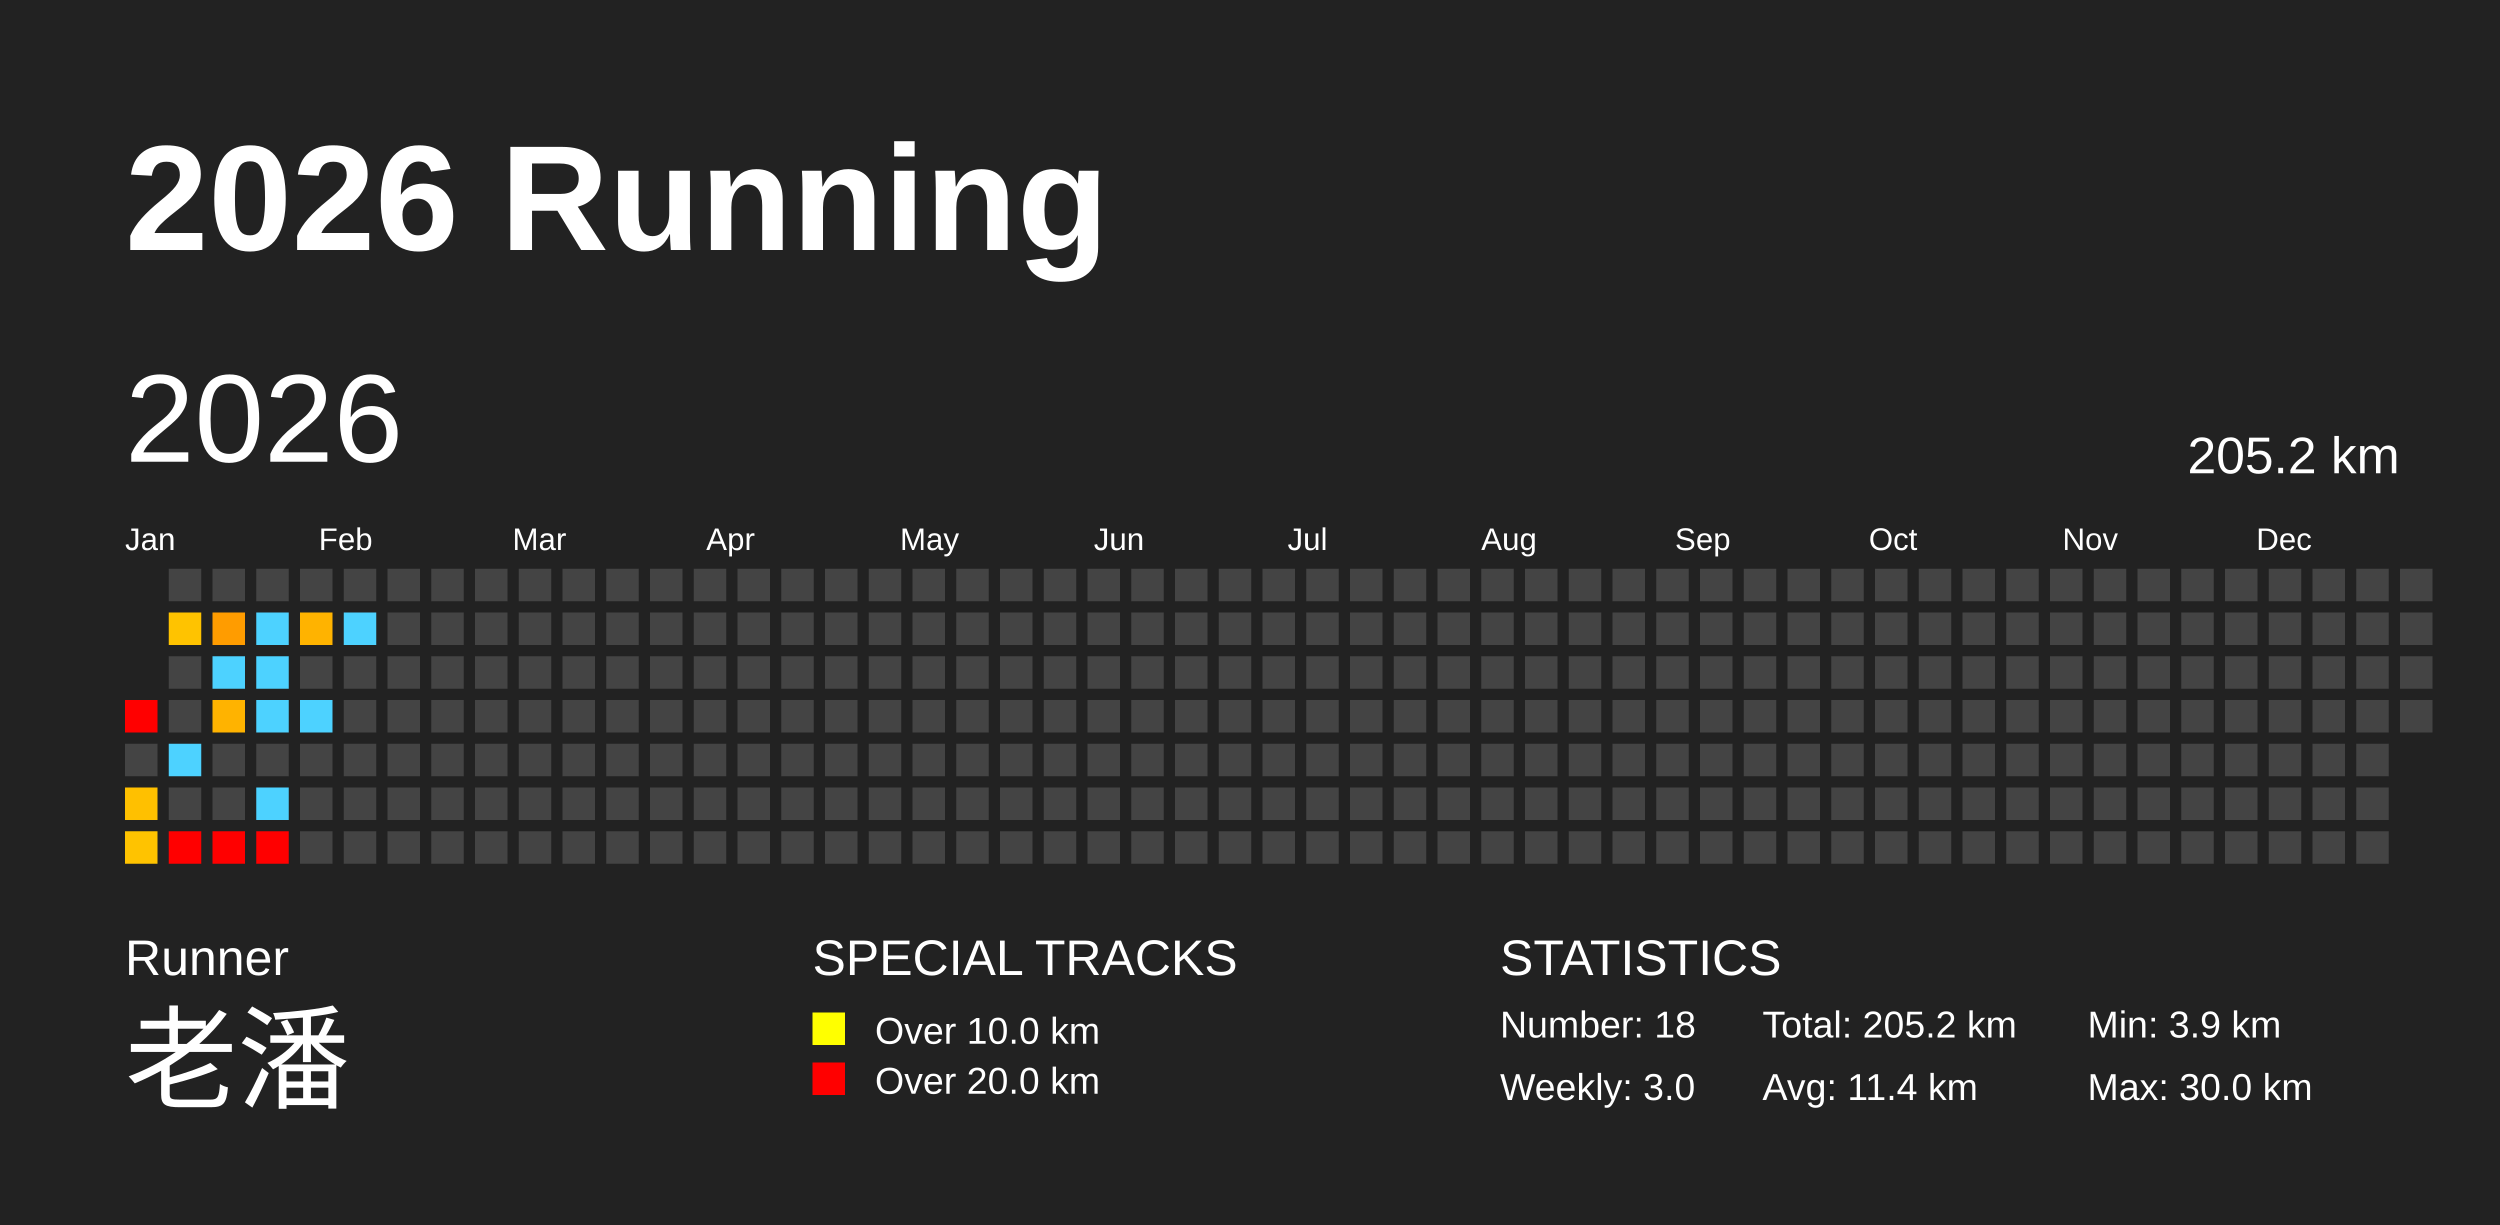
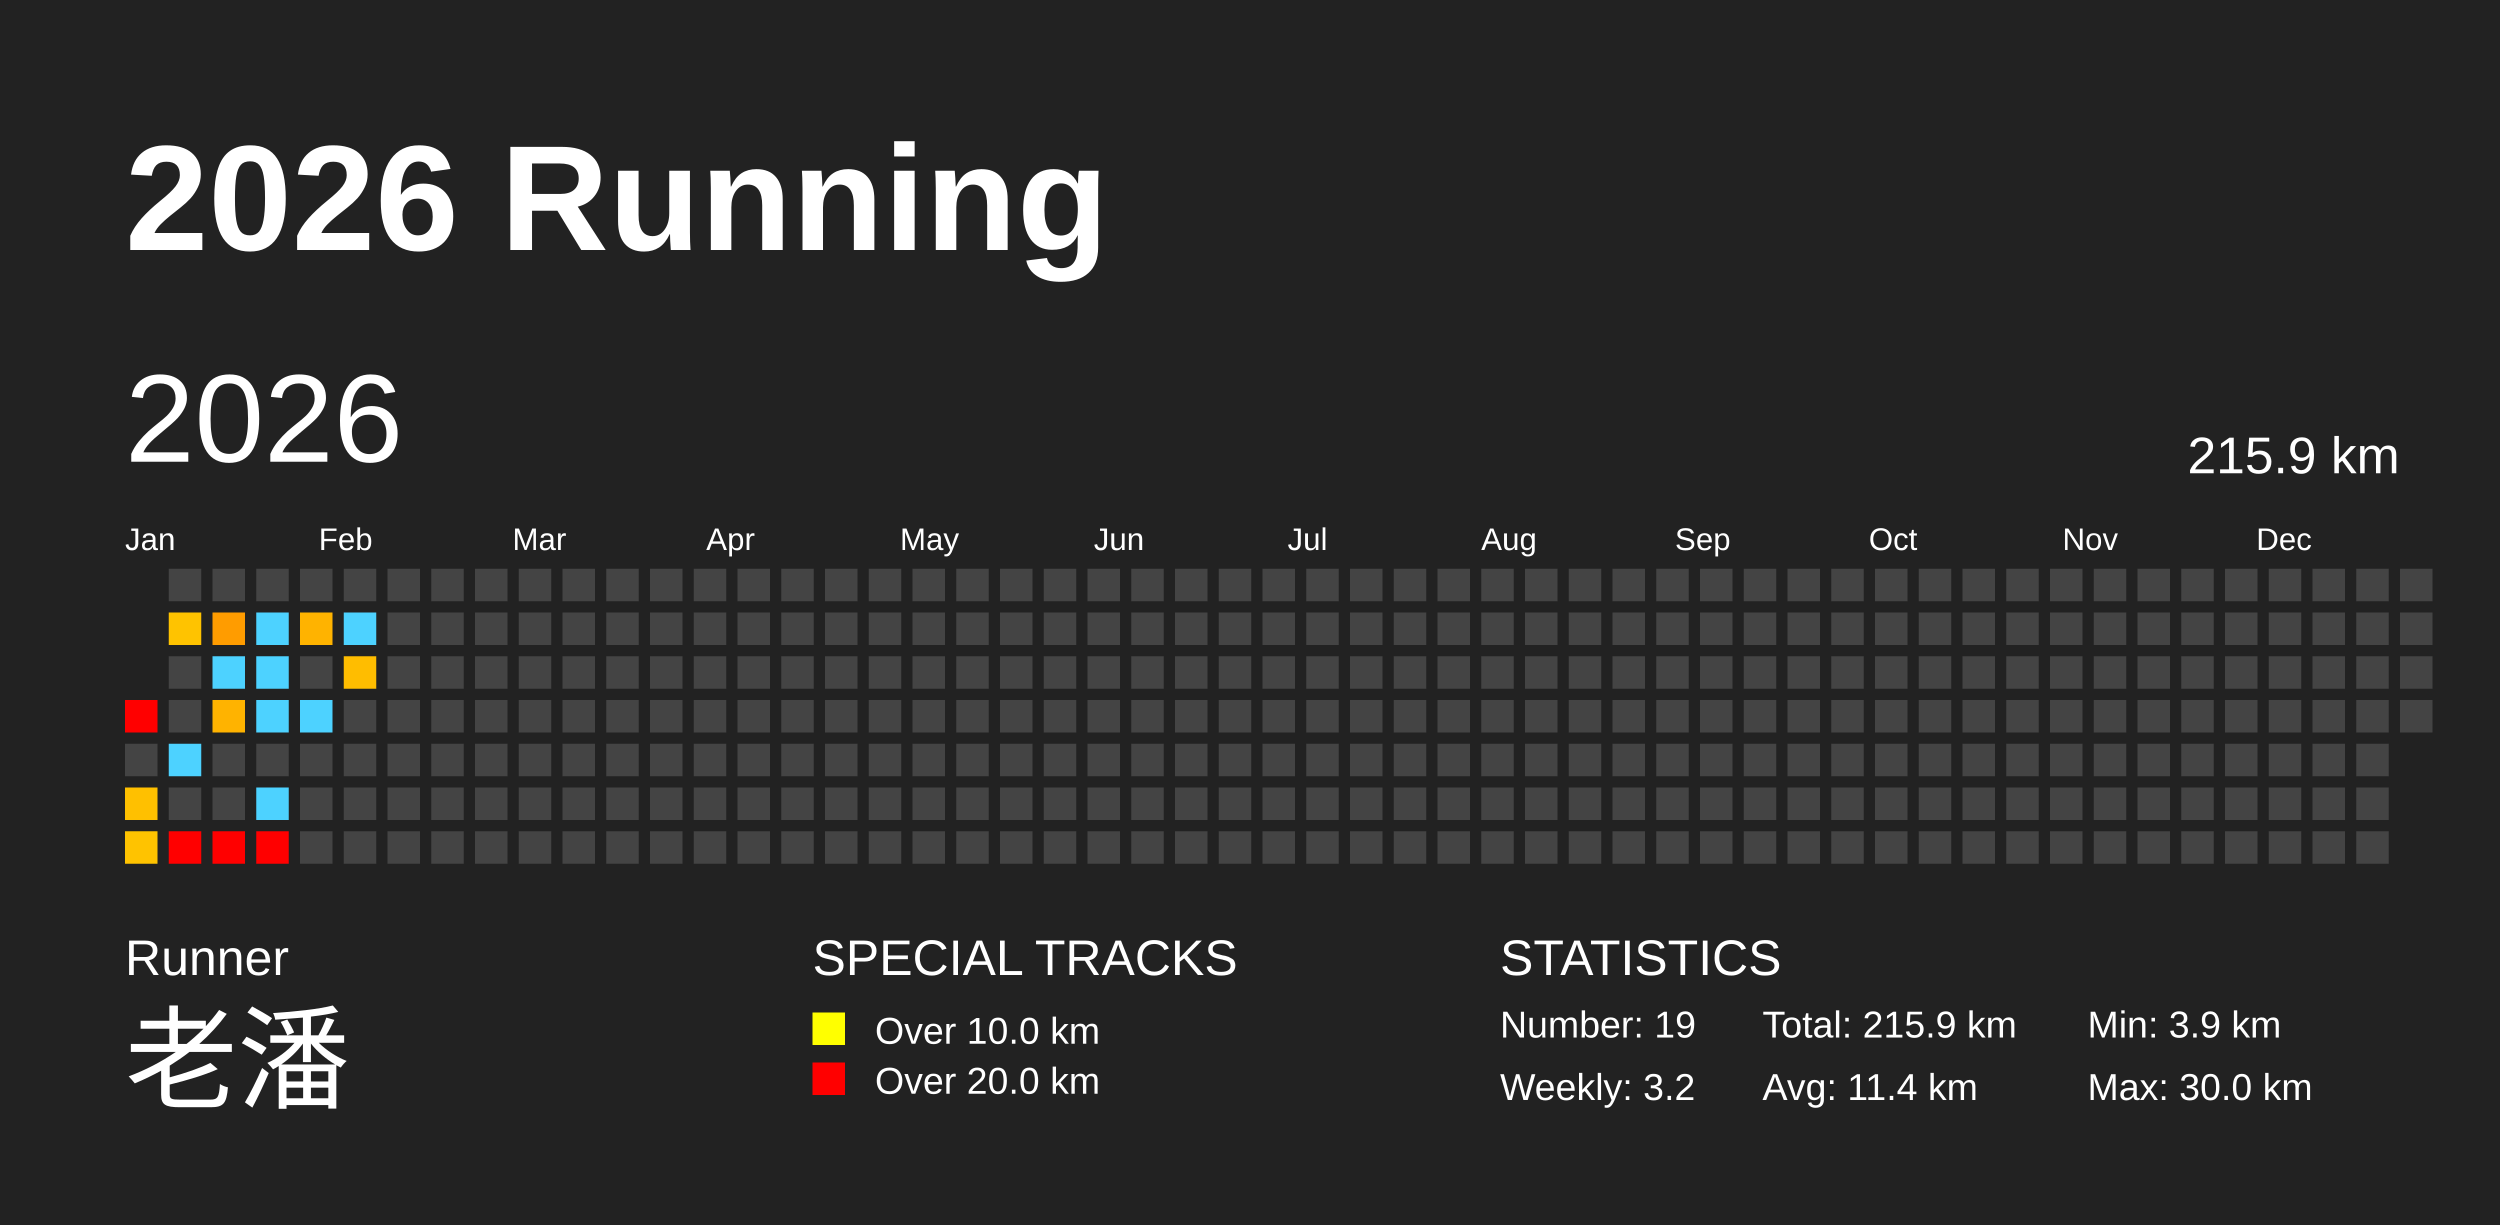
<svg xmlns="http://www.w3.org/2000/svg" baseProfile="full" height="98mm" version="1.1" viewBox="0,0,200,98" width="200mm">
  <defs />
  <rect fill="#222222" height="98" width="200" x="0" y="0" />
  <text fill="#FFFFFF" style="font-size:12px; font-family:Arial; font-weight:bold;" x="10" y="20">2026 Running</text>
  <text fill="#FFFFFF" style="font-size:4px; font-family:Arial" x="10" y="78">Runner</text>
  <text fill="#FFFFFF" style="font-size:9px; font-family:Arial" x="10" y="88">老潘</text>
  <text fill="#FFFFFF" style="font-size:4px; font-family:Arial" x="65" y="78">SPECIAL TRACKS</text>
  <rect fill="yellow" height="2.6" width="2.6" x="65" y="81" />
  <text fill="#FFFFFF" style="font-size:3px; font-family:Arial" x="70" y="83.5">Over 10.0 km</text>
  <rect fill="red" height="2.6" width="2.6" x="65" y="85" />
  <text fill="#FFFFFF" style="font-size:3px; font-family:Arial" x="70" y="87.5">Over 20.0 km</text>
  <text fill="#FFFFFF" style="font-size:4px; font-family:Arial" x="120" y="78">STATISTICS</text>
-   <text fill="#FFFFFF" style="font-size:3px; font-family:Arial" x="120" y="83">Number: 18</text>
-   <text fill="#FFFFFF" style="font-size:3px; font-family:Arial" x="120" y="88">Weekly: 3.0</text>
-   <text fill="#FFFFFF" style="font-size:3px; font-family:Arial" x="141" y="83">Total: 205.2 km</text>
+   <text fill="#FFFFFF" style="font-size:3px; font-family:Arial" x="120" y="83">Number: 19</text>
+   <text fill="#FFFFFF" style="font-size:3px; font-family:Arial" x="120" y="88">Weekly: 3.2</text>
+   <text fill="#FFFFFF" style="font-size:3px; font-family:Arial" x="141" y="83">Total: 215.9 km</text>
  <text fill="#FFFFFF" style="font-size:3px; font-family:Arial" x="141" y="88">Avg: 11.4 km</text>
  <text fill="#FFFFFF" style="font-size:3px; font-family:Arial" x="167" y="83">Min: 3.9 km</text>
  <text fill="#FFFFFF" style="font-size:3px; font-family:Arial" x="167" y="88">Max: 30.0 km</text>
  <text dominant-baseline="hanging" fill="#FFFFFF" style="font-size:10.0px; font-family:Arial;" x="10" y="30">2026</text>
-   <text dominant-baseline="hanging" fill="#FFFFFF" style="font-size:4.125px; font-family:Arial;" x="175" y="35">205.2 km</text>
+   <text dominant-baseline="hanging" fill="#FFFFFF" style="font-size:4.125px; font-family:Arial;" x="175" y="35">215.9 km</text>
  <text fill="#FFFFFF" style="font-size:2.5px; font-family:Arial" x="10.0" y="44">Jan</text>
  <text fill="#FFFFFF" style="font-size:2.5px; font-family:Arial" x="25.5" y="44">Feb</text>
  <text fill="#FFFFFF" style="font-size:2.5px; font-family:Arial" x="41.0" y="44">Mar</text>
  <text fill="#FFFFFF" style="font-size:2.5px; font-family:Arial" x="56.5" y="44">Apr</text>
  <text fill="#FFFFFF" style="font-size:2.5px; font-family:Arial" x="72.0" y="44">May</text>
  <text fill="#FFFFFF" style="font-size:2.5px; font-family:Arial" x="87.5" y="44">Jun</text>
  <text fill="#FFFFFF" style="font-size:2.5px; font-family:Arial" x="103.0" y="44">Jul</text>
  <text fill="#FFFFFF" style="font-size:2.5px; font-family:Arial" x="118.5" y="44">Aug</text>
  <text fill="#FFFFFF" style="font-size:2.5px; font-family:Arial" x="134.0" y="44">Sep</text>
  <text fill="#FFFFFF" style="font-size:2.5px; font-family:Arial" x="149.5" y="44">Oct</text>
  <text fill="#FFFFFF" style="font-size:2.5px; font-family:Arial" x="165.0" y="44">Nov</text>
  <text fill="#FFFFFF" style="font-size:2.5px; font-family:Arial" x="180.5" y="44">Dec</text>
  <rect fill="red" height="2.6" width="2.6" x="10.0" y="56.0" />
  <rect fill="#444444" height="2.6" width="2.6" x="10.0" y="59.5" />
  <rect fill="#ffc000" height="2.6" width="2.6" x="10.0" y="63.0" />
  <rect fill="#ffc300" height="2.6" width="2.6" x="10.0" y="66.5" />
  <rect fill="#444444" height="2.6" width="2.6" x="13.5" y="45.5" />
  <rect fill="#ffc300" height="2.6" width="2.6" x="13.5" y="49.0" />
  <rect fill="#444444" height="2.6" width="2.6" x="13.5" y="52.5" />
  <rect fill="#444444" height="2.6" width="2.6" x="13.5" y="56.0" />
  <rect fill="#4dd2ff" height="2.6" width="2.6" x="13.5" y="59.5" />
  <rect fill="#444444" height="2.6" width="2.6" x="13.5" y="63.0" />
  <rect fill="red" height="2.6" width="2.6" x="13.5" y="66.5" />
  <rect fill="#444444" height="2.6" width="2.6" x="17.0" y="45.5" />
  <rect fill="#ff9c00" height="2.6" width="2.6" x="17.0" y="49.0" />
  <rect fill="#4dd2ff" height="2.6" width="2.6" x="17.0" y="52.5" />
  <rect fill="#ffb300" height="2.6" width="2.6" x="17.0" y="56.0" />
  <rect fill="#444444" height="2.6" width="2.6" x="17.0" y="59.5" />
  <rect fill="#444444" height="2.6" width="2.6" x="17.0" y="63.0" />
  <rect fill="red" height="2.6" width="2.6" x="17.0" y="66.5" />
  <rect fill="#444444" height="2.6" width="2.6" x="20.5" y="45.5" />
  <rect fill="#4dd2ff" height="2.6" width="2.6" x="20.5" y="49.0" />
  <rect fill="#4dd2ff" height="2.6" width="2.6" x="20.5" y="52.5" />
  <rect fill="#4dd2ff" height="2.6" width="2.6" x="20.5" y="56.0" />
  <rect fill="#444444" height="2.6" width="2.6" x="20.5" y="59.5" />
  <rect fill="#4dd2ff" height="2.6" width="2.6" x="20.5" y="63.0" />
  <rect fill="red" height="2.6" width="2.6" x="20.5" y="66.5" />
  <rect fill="#444444" height="2.6" width="2.6" x="24.0" y="45.5" />
  <rect fill="#ffb300" height="2.6" width="2.6" x="24.0" y="49.0" />
  <rect fill="#444444" height="2.6" width="2.6" x="24.0" y="52.5" />
  <rect fill="#4dd2ff" height="2.6" width="2.6" x="24.0" y="56.0" />
  <rect fill="#444444" height="2.6" width="2.6" x="24.0" y="59.5" />
  <rect fill="#444444" height="2.6" width="2.6" x="24.0" y="63.0" />
  <rect fill="#444444" height="2.6" width="2.6" x="24.0" y="66.5" />
  <rect fill="#444444" height="2.6" width="2.6" x="27.5" y="45.5" />
  <rect fill="#4dd2ff" height="2.6" width="2.6" x="27.5" y="49.0" />
-   <rect fill="#444444" height="2.6" width="2.6" x="27.5" y="52.5" />
+   <rect fill="#ffbd00" height="2.6" width="2.6" x="27.5" y="52.5" />
  <rect fill="#444444" height="2.6" width="2.6" x="27.5" y="56.0" />
  <rect fill="#444444" height="2.6" width="2.6" x="27.5" y="59.5" />
  <rect fill="#444444" height="2.6" width="2.6" x="27.5" y="63.0" />
  <rect fill="#444444" height="2.6" width="2.6" x="27.5" y="66.5" />
  <rect fill="#444444" height="2.6" width="2.6" x="31.0" y="45.5" />
  <rect fill="#444444" height="2.6" width="2.6" x="31.0" y="49.0" />
  <rect fill="#444444" height="2.6" width="2.6" x="31.0" y="52.5" />
  <rect fill="#444444" height="2.6" width="2.6" x="31.0" y="56.0" />
  <rect fill="#444444" height="2.6" width="2.6" x="31.0" y="59.5" />
  <rect fill="#444444" height="2.6" width="2.6" x="31.0" y="63.0" />
  <rect fill="#444444" height="2.6" width="2.6" x="31.0" y="66.5" />
  <rect fill="#444444" height="2.6" width="2.6" x="34.5" y="45.5" />
  <rect fill="#444444" height="2.6" width="2.6" x="34.5" y="49.0" />
  <rect fill="#444444" height="2.6" width="2.6" x="34.5" y="52.5" />
  <rect fill="#444444" height="2.6" width="2.6" x="34.5" y="56.0" />
  <rect fill="#444444" height="2.6" width="2.6" x="34.5" y="59.5" />
  <rect fill="#444444" height="2.6" width="2.6" x="34.5" y="63.0" />
  <rect fill="#444444" height="2.6" width="2.6" x="34.5" y="66.5" />
  <rect fill="#444444" height="2.6" width="2.6" x="38.0" y="45.5" />
  <rect fill="#444444" height="2.6" width="2.6" x="38.0" y="49.0" />
  <rect fill="#444444" height="2.6" width="2.6" x="38.0" y="52.5" />
  <rect fill="#444444" height="2.6" width="2.6" x="38.0" y="56.0" />
  <rect fill="#444444" height="2.6" width="2.6" x="38.0" y="59.5" />
  <rect fill="#444444" height="2.6" width="2.6" x="38.0" y="63.0" />
  <rect fill="#444444" height="2.6" width="2.6" x="38.0" y="66.5" />
  <rect fill="#444444" height="2.6" width="2.6" x="41.5" y="45.5" />
  <rect fill="#444444" height="2.6" width="2.6" x="41.5" y="49.0" />
  <rect fill="#444444" height="2.6" width="2.6" x="41.5" y="52.5" />
  <rect fill="#444444" height="2.6" width="2.6" x="41.5" y="56.0" />
  <rect fill="#444444" height="2.6" width="2.6" x="41.5" y="59.5" />
  <rect fill="#444444" height="2.6" width="2.6" x="41.5" y="63.0" />
  <rect fill="#444444" height="2.6" width="2.6" x="41.5" y="66.5" />
  <rect fill="#444444" height="2.6" width="2.6" x="45.0" y="45.5" />
  <rect fill="#444444" height="2.6" width="2.6" x="45.0" y="49.0" />
  <rect fill="#444444" height="2.6" width="2.6" x="45.0" y="52.5" />
  <rect fill="#444444" height="2.6" width="2.6" x="45.0" y="56.0" />
  <rect fill="#444444" height="2.6" width="2.6" x="45.0" y="59.5" />
  <rect fill="#444444" height="2.6" width="2.6" x="45.0" y="63.0" />
  <rect fill="#444444" height="2.6" width="2.6" x="45.0" y="66.5" />
  <rect fill="#444444" height="2.6" width="2.6" x="48.5" y="45.5" />
  <rect fill="#444444" height="2.6" width="2.6" x="48.5" y="49.0" />
  <rect fill="#444444" height="2.6" width="2.6" x="48.5" y="52.5" />
  <rect fill="#444444" height="2.6" width="2.6" x="48.5" y="56.0" />
  <rect fill="#444444" height="2.6" width="2.6" x="48.5" y="59.5" />
  <rect fill="#444444" height="2.6" width="2.6" x="48.5" y="63.0" />
  <rect fill="#444444" height="2.6" width="2.6" x="48.5" y="66.5" />
  <rect fill="#444444" height="2.6" width="2.6" x="52.0" y="45.5" />
  <rect fill="#444444" height="2.6" width="2.6" x="52.0" y="49.0" />
  <rect fill="#444444" height="2.6" width="2.6" x="52.0" y="52.5" />
  <rect fill="#444444" height="2.6" width="2.6" x="52.0" y="56.0" />
  <rect fill="#444444" height="2.6" width="2.6" x="52.0" y="59.5" />
  <rect fill="#444444" height="2.6" width="2.6" x="52.0" y="63.0" />
  <rect fill="#444444" height="2.6" width="2.6" x="52.0" y="66.5" />
  <rect fill="#444444" height="2.6" width="2.6" x="55.5" y="45.5" />
  <rect fill="#444444" height="2.6" width="2.6" x="55.5" y="49.0" />
  <rect fill="#444444" height="2.6" width="2.6" x="55.5" y="52.5" />
  <rect fill="#444444" height="2.6" width="2.6" x="55.5" y="56.0" />
  <rect fill="#444444" height="2.6" width="2.6" x="55.5" y="59.5" />
  <rect fill="#444444" height="2.6" width="2.6" x="55.5" y="63.0" />
  <rect fill="#444444" height="2.6" width="2.6" x="55.5" y="66.5" />
  <rect fill="#444444" height="2.6" width="2.6" x="59.0" y="45.5" />
  <rect fill="#444444" height="2.6" width="2.6" x="59.0" y="49.0" />
  <rect fill="#444444" height="2.6" width="2.6" x="59.0" y="52.5" />
  <rect fill="#444444" height="2.6" width="2.6" x="59.0" y="56.0" />
  <rect fill="#444444" height="2.6" width="2.6" x="59.0" y="59.5" />
  <rect fill="#444444" height="2.6" width="2.6" x="59.0" y="63.0" />
  <rect fill="#444444" height="2.6" width="2.6" x="59.0" y="66.5" />
  <rect fill="#444444" height="2.6" width="2.6" x="62.5" y="45.5" />
  <rect fill="#444444" height="2.6" width="2.6" x="62.5" y="49.0" />
  <rect fill="#444444" height="2.6" width="2.6" x="62.5" y="52.5" />
  <rect fill="#444444" height="2.6" width="2.6" x="62.5" y="56.0" />
  <rect fill="#444444" height="2.6" width="2.6" x="62.5" y="59.5" />
  <rect fill="#444444" height="2.6" width="2.6" x="62.5" y="63.0" />
  <rect fill="#444444" height="2.6" width="2.6" x="62.5" y="66.5" />
  <rect fill="#444444" height="2.6" width="2.6" x="66.0" y="45.5" />
  <rect fill="#444444" height="2.6" width="2.6" x="66.0" y="49.0" />
  <rect fill="#444444" height="2.6" width="2.6" x="66.0" y="52.5" />
  <rect fill="#444444" height="2.6" width="2.6" x="66.0" y="56.0" />
  <rect fill="#444444" height="2.6" width="2.6" x="66.0" y="59.5" />
  <rect fill="#444444" height="2.6" width="2.6" x="66.0" y="63.0" />
  <rect fill="#444444" height="2.6" width="2.6" x="66.0" y="66.5" />
  <rect fill="#444444" height="2.6" width="2.6" x="69.5" y="45.5" />
  <rect fill="#444444" height="2.6" width="2.6" x="69.5" y="49.0" />
  <rect fill="#444444" height="2.6" width="2.6" x="69.5" y="52.5" />
  <rect fill="#444444" height="2.6" width="2.6" x="69.5" y="56.0" />
  <rect fill="#444444" height="2.6" width="2.6" x="69.5" y="59.5" />
  <rect fill="#444444" height="2.6" width="2.6" x="69.5" y="63.0" />
  <rect fill="#444444" height="2.6" width="2.6" x="69.5" y="66.5" />
  <rect fill="#444444" height="2.6" width="2.6" x="73.0" y="45.5" />
  <rect fill="#444444" height="2.6" width="2.6" x="73.0" y="49.0" />
  <rect fill="#444444" height="2.6" width="2.6" x="73.0" y="52.5" />
  <rect fill="#444444" height="2.6" width="2.6" x="73.0" y="56.0" />
  <rect fill="#444444" height="2.6" width="2.6" x="73.0" y="59.5" />
  <rect fill="#444444" height="2.6" width="2.6" x="73.0" y="63.0" />
  <rect fill="#444444" height="2.6" width="2.6" x="73.0" y="66.5" />
  <rect fill="#444444" height="2.6" width="2.6" x="76.5" y="45.5" />
  <rect fill="#444444" height="2.6" width="2.6" x="76.5" y="49.0" />
  <rect fill="#444444" height="2.6" width="2.6" x="76.5" y="52.5" />
  <rect fill="#444444" height="2.6" width="2.6" x="76.5" y="56.0" />
  <rect fill="#444444" height="2.6" width="2.6" x="76.5" y="59.5" />
  <rect fill="#444444" height="2.6" width="2.6" x="76.5" y="63.0" />
  <rect fill="#444444" height="2.6" width="2.6" x="76.5" y="66.5" />
  <rect fill="#444444" height="2.6" width="2.6" x="80.0" y="45.5" />
  <rect fill="#444444" height="2.6" width="2.6" x="80.0" y="49.0" />
  <rect fill="#444444" height="2.6" width="2.6" x="80.0" y="52.5" />
  <rect fill="#444444" height="2.6" width="2.6" x="80.0" y="56.0" />
  <rect fill="#444444" height="2.6" width="2.6" x="80.0" y="59.5" />
  <rect fill="#444444" height="2.6" width="2.6" x="80.0" y="63.0" />
  <rect fill="#444444" height="2.6" width="2.6" x="80.0" y="66.5" />
  <rect fill="#444444" height="2.6" width="2.6" x="83.5" y="45.5" />
  <rect fill="#444444" height="2.6" width="2.6" x="83.5" y="49.0" />
  <rect fill="#444444" height="2.6" width="2.6" x="83.5" y="52.5" />
  <rect fill="#444444" height="2.6" width="2.6" x="83.5" y="56.0" />
  <rect fill="#444444" height="2.6" width="2.6" x="83.5" y="59.5" />
  <rect fill="#444444" height="2.6" width="2.6" x="83.5" y="63.0" />
  <rect fill="#444444" height="2.6" width="2.6" x="83.5" y="66.5" />
  <rect fill="#444444" height="2.6" width="2.6" x="87.0" y="45.5" />
  <rect fill="#444444" height="2.6" width="2.6" x="87.0" y="49.0" />
  <rect fill="#444444" height="2.6" width="2.6" x="87.0" y="52.5" />
  <rect fill="#444444" height="2.6" width="2.6" x="87.0" y="56.0" />
  <rect fill="#444444" height="2.6" width="2.6" x="87.0" y="59.5" />
  <rect fill="#444444" height="2.6" width="2.6" x="87.0" y="63.0" />
  <rect fill="#444444" height="2.6" width="2.6" x="87.0" y="66.5" />
  <rect fill="#444444" height="2.6" width="2.6" x="90.5" y="45.5" />
  <rect fill="#444444" height="2.6" width="2.6" x="90.5" y="49.0" />
  <rect fill="#444444" height="2.6" width="2.6" x="90.5" y="52.5" />
  <rect fill="#444444" height="2.6" width="2.6" x="90.5" y="56.0" />
  <rect fill="#444444" height="2.6" width="2.6" x="90.5" y="59.5" />
  <rect fill="#444444" height="2.6" width="2.6" x="90.5" y="63.0" />
  <rect fill="#444444" height="2.6" width="2.6" x="90.5" y="66.5" />
  <rect fill="#444444" height="2.6" width="2.6" x="94.0" y="45.5" />
  <rect fill="#444444" height="2.6" width="2.6" x="94.0" y="49.0" />
  <rect fill="#444444" height="2.6" width="2.6" x="94.0" y="52.5" />
  <rect fill="#444444" height="2.6" width="2.6" x="94.0" y="56.0" />
  <rect fill="#444444" height="2.6" width="2.6" x="94.0" y="59.5" />
  <rect fill="#444444" height="2.6" width="2.6" x="94.0" y="63.0" />
  <rect fill="#444444" height="2.6" width="2.6" x="94.0" y="66.5" />
  <rect fill="#444444" height="2.6" width="2.6" x="97.5" y="45.5" />
  <rect fill="#444444" height="2.6" width="2.6" x="97.5" y="49.0" />
  <rect fill="#444444" height="2.6" width="2.6" x="97.5" y="52.5" />
  <rect fill="#444444" height="2.6" width="2.6" x="97.5" y="56.0" />
  <rect fill="#444444" height="2.6" width="2.6" x="97.5" y="59.5" />
  <rect fill="#444444" height="2.6" width="2.6" x="97.5" y="63.0" />
  <rect fill="#444444" height="2.6" width="2.6" x="97.5" y="66.5" />
  <rect fill="#444444" height="2.6" width="2.6" x="101.0" y="45.5" />
  <rect fill="#444444" height="2.6" width="2.6" x="101.0" y="49.0" />
  <rect fill="#444444" height="2.6" width="2.6" x="101.0" y="52.5" />
  <rect fill="#444444" height="2.6" width="2.6" x="101.0" y="56.0" />
  <rect fill="#444444" height="2.6" width="2.6" x="101.0" y="59.5" />
  <rect fill="#444444" height="2.6" width="2.6" x="101.0" y="63.0" />
  <rect fill="#444444" height="2.6" width="2.6" x="101.0" y="66.5" />
  <rect fill="#444444" height="2.6" width="2.6" x="104.5" y="45.5" />
  <rect fill="#444444" height="2.6" width="2.6" x="104.5" y="49.0" />
  <rect fill="#444444" height="2.6" width="2.6" x="104.5" y="52.5" />
  <rect fill="#444444" height="2.6" width="2.6" x="104.5" y="56.0" />
  <rect fill="#444444" height="2.6" width="2.6" x="104.5" y="59.5" />
  <rect fill="#444444" height="2.6" width="2.6" x="104.5" y="63.0" />
  <rect fill="#444444" height="2.6" width="2.6" x="104.5" y="66.5" />
  <rect fill="#444444" height="2.6" width="2.6" x="108.0" y="45.5" />
  <rect fill="#444444" height="2.6" width="2.6" x="108.0" y="49.0" />
  <rect fill="#444444" height="2.6" width="2.6" x="108.0" y="52.5" />
  <rect fill="#444444" height="2.6" width="2.6" x="108.0" y="56.0" />
  <rect fill="#444444" height="2.6" width="2.6" x="108.0" y="59.5" />
  <rect fill="#444444" height="2.6" width="2.6" x="108.0" y="63.0" />
  <rect fill="#444444" height="2.6" width="2.6" x="108.0" y="66.5" />
  <rect fill="#444444" height="2.6" width="2.6" x="111.5" y="45.5" />
  <rect fill="#444444" height="2.6" width="2.6" x="111.5" y="49.0" />
  <rect fill="#444444" height="2.6" width="2.6" x="111.5" y="52.5" />
  <rect fill="#444444" height="2.6" width="2.6" x="111.5" y="56.0" />
  <rect fill="#444444" height="2.6" width="2.6" x="111.5" y="59.5" />
  <rect fill="#444444" height="2.6" width="2.6" x="111.5" y="63.0" />
  <rect fill="#444444" height="2.6" width="2.6" x="111.5" y="66.5" />
  <rect fill="#444444" height="2.6" width="2.6" x="115.0" y="45.5" />
  <rect fill="#444444" height="2.6" width="2.6" x="115.0" y="49.0" />
  <rect fill="#444444" height="2.6" width="2.6" x="115.0" y="52.5" />
  <rect fill="#444444" height="2.6" width="2.6" x="115.0" y="56.0" />
  <rect fill="#444444" height="2.6" width="2.6" x="115.0" y="59.5" />
  <rect fill="#444444" height="2.6" width="2.6" x="115.0" y="63.0" />
  <rect fill="#444444" height="2.6" width="2.6" x="115.0" y="66.5" />
  <rect fill="#444444" height="2.6" width="2.6" x="118.5" y="45.5" />
  <rect fill="#444444" height="2.6" width="2.6" x="118.5" y="49.0" />
  <rect fill="#444444" height="2.6" width="2.6" x="118.5" y="52.5" />
  <rect fill="#444444" height="2.6" width="2.6" x="118.5" y="56.0" />
  <rect fill="#444444" height="2.6" width="2.6" x="118.5" y="59.5" />
  <rect fill="#444444" height="2.6" width="2.6" x="118.5" y="63.0" />
  <rect fill="#444444" height="2.6" width="2.6" x="118.5" y="66.5" />
  <rect fill="#444444" height="2.6" width="2.6" x="122.0" y="45.5" />
  <rect fill="#444444" height="2.6" width="2.6" x="122.0" y="49.0" />
  <rect fill="#444444" height="2.6" width="2.6" x="122.0" y="52.5" />
  <rect fill="#444444" height="2.6" width="2.6" x="122.0" y="56.0" />
  <rect fill="#444444" height="2.6" width="2.6" x="122.0" y="59.5" />
  <rect fill="#444444" height="2.6" width="2.6" x="122.0" y="63.0" />
  <rect fill="#444444" height="2.6" width="2.6" x="122.0" y="66.5" />
  <rect fill="#444444" height="2.6" width="2.6" x="125.5" y="45.5" />
  <rect fill="#444444" height="2.6" width="2.6" x="125.5" y="49.0" />
  <rect fill="#444444" height="2.6" width="2.6" x="125.5" y="52.5" />
  <rect fill="#444444" height="2.6" width="2.6" x="125.5" y="56.0" />
  <rect fill="#444444" height="2.6" width="2.6" x="125.5" y="59.5" />
  <rect fill="#444444" height="2.6" width="2.6" x="125.5" y="63.0" />
  <rect fill="#444444" height="2.6" width="2.6" x="125.5" y="66.5" />
  <rect fill="#444444" height="2.6" width="2.6" x="129.0" y="45.5" />
  <rect fill="#444444" height="2.6" width="2.6" x="129.0" y="49.0" />
  <rect fill="#444444" height="2.6" width="2.6" x="129.0" y="52.5" />
  <rect fill="#444444" height="2.6" width="2.6" x="129.0" y="56.0" />
  <rect fill="#444444" height="2.6" width="2.6" x="129.0" y="59.5" />
  <rect fill="#444444" height="2.6" width="2.6" x="129.0" y="63.0" />
  <rect fill="#444444" height="2.6" width="2.6" x="129.0" y="66.5" />
  <rect fill="#444444" height="2.6" width="2.6" x="132.5" y="45.5" />
  <rect fill="#444444" height="2.6" width="2.6" x="132.5" y="49.0" />
  <rect fill="#444444" height="2.6" width="2.6" x="132.5" y="52.5" />
  <rect fill="#444444" height="2.6" width="2.6" x="132.5" y="56.0" />
  <rect fill="#444444" height="2.6" width="2.6" x="132.5" y="59.5" />
  <rect fill="#444444" height="2.6" width="2.6" x="132.5" y="63.0" />
  <rect fill="#444444" height="2.6" width="2.6" x="132.5" y="66.5" />
  <rect fill="#444444" height="2.6" width="2.6" x="136.0" y="45.5" />
  <rect fill="#444444" height="2.6" width="2.6" x="136.0" y="49.0" />
  <rect fill="#444444" height="2.6" width="2.6" x="136.0" y="52.5" />
  <rect fill="#444444" height="2.6" width="2.6" x="136.0" y="56.0" />
  <rect fill="#444444" height="2.6" width="2.6" x="136.0" y="59.5" />
  <rect fill="#444444" height="2.6" width="2.6" x="136.0" y="63.0" />
  <rect fill="#444444" height="2.6" width="2.6" x="136.0" y="66.5" />
  <rect fill="#444444" height="2.6" width="2.6" x="139.5" y="45.5" />
  <rect fill="#444444" height="2.6" width="2.6" x="139.5" y="49.0" />
  <rect fill="#444444" height="2.6" width="2.6" x="139.5" y="52.5" />
  <rect fill="#444444" height="2.6" width="2.6" x="139.5" y="56.0" />
  <rect fill="#444444" height="2.6" width="2.6" x="139.5" y="59.5" />
  <rect fill="#444444" height="2.6" width="2.6" x="139.5" y="63.0" />
  <rect fill="#444444" height="2.6" width="2.6" x="139.5" y="66.5" />
  <rect fill="#444444" height="2.6" width="2.6" x="143.0" y="45.5" />
  <rect fill="#444444" height="2.6" width="2.6" x="143.0" y="49.0" />
  <rect fill="#444444" height="2.6" width="2.6" x="143.0" y="52.5" />
  <rect fill="#444444" height="2.6" width="2.6" x="143.0" y="56.0" />
  <rect fill="#444444" height="2.6" width="2.6" x="143.0" y="59.5" />
  <rect fill="#444444" height="2.6" width="2.6" x="143.0" y="63.0" />
  <rect fill="#444444" height="2.6" width="2.6" x="143.0" y="66.5" />
  <rect fill="#444444" height="2.6" width="2.6" x="146.5" y="45.5" />
  <rect fill="#444444" height="2.6" width="2.6" x="146.5" y="49.0" />
  <rect fill="#444444" height="2.6" width="2.6" x="146.5" y="52.5" />
  <rect fill="#444444" height="2.6" width="2.6" x="146.5" y="56.0" />
  <rect fill="#444444" height="2.6" width="2.6" x="146.5" y="59.5" />
  <rect fill="#444444" height="2.6" width="2.6" x="146.5" y="63.0" />
  <rect fill="#444444" height="2.6" width="2.6" x="146.5" y="66.5" />
  <rect fill="#444444" height="2.6" width="2.6" x="150.0" y="45.5" />
  <rect fill="#444444" height="2.6" width="2.6" x="150.0" y="49.0" />
  <rect fill="#444444" height="2.6" width="2.6" x="150.0" y="52.5" />
  <rect fill="#444444" height="2.6" width="2.6" x="150.0" y="56.0" />
  <rect fill="#444444" height="2.6" width="2.6" x="150.0" y="59.5" />
  <rect fill="#444444" height="2.6" width="2.6" x="150.0" y="63.0" />
  <rect fill="#444444" height="2.6" width="2.6" x="150.0" y="66.5" />
  <rect fill="#444444" height="2.6" width="2.6" x="153.5" y="45.5" />
  <rect fill="#444444" height="2.6" width="2.6" x="153.5" y="49.0" />
  <rect fill="#444444" height="2.6" width="2.6" x="153.5" y="52.5" />
  <rect fill="#444444" height="2.6" width="2.6" x="153.5" y="56.0" />
  <rect fill="#444444" height="2.6" width="2.6" x="153.5" y="59.5" />
  <rect fill="#444444" height="2.6" width="2.6" x="153.5" y="63.0" />
  <rect fill="#444444" height="2.6" width="2.6" x="153.5" y="66.5" />
  <rect fill="#444444" height="2.6" width="2.6" x="157.0" y="45.5" />
  <rect fill="#444444" height="2.6" width="2.6" x="157.0" y="49.0" />
  <rect fill="#444444" height="2.6" width="2.6" x="157.0" y="52.5" />
  <rect fill="#444444" height="2.6" width="2.6" x="157.0" y="56.0" />
  <rect fill="#444444" height="2.6" width="2.6" x="157.0" y="59.5" />
  <rect fill="#444444" height="2.6" width="2.6" x="157.0" y="63.0" />
  <rect fill="#444444" height="2.6" width="2.6" x="157.0" y="66.5" />
  <rect fill="#444444" height="2.6" width="2.6" x="160.5" y="45.5" />
  <rect fill="#444444" height="2.6" width="2.6" x="160.5" y="49.0" />
  <rect fill="#444444" height="2.6" width="2.6" x="160.5" y="52.5" />
  <rect fill="#444444" height="2.6" width="2.6" x="160.5" y="56.0" />
  <rect fill="#444444" height="2.6" width="2.6" x="160.5" y="59.5" />
  <rect fill="#444444" height="2.6" width="2.6" x="160.5" y="63.0" />
  <rect fill="#444444" height="2.6" width="2.6" x="160.5" y="66.5" />
  <rect fill="#444444" height="2.6" width="2.6" x="164.0" y="45.5" />
  <rect fill="#444444" height="2.6" width="2.6" x="164.0" y="49.0" />
  <rect fill="#444444" height="2.6" width="2.6" x="164.0" y="52.5" />
  <rect fill="#444444" height="2.6" width="2.6" x="164.0" y="56.0" />
  <rect fill="#444444" height="2.6" width="2.6" x="164.0" y="59.5" />
  <rect fill="#444444" height="2.6" width="2.6" x="164.0" y="63.0" />
  <rect fill="#444444" height="2.6" width="2.6" x="164.0" y="66.5" />
  <rect fill="#444444" height="2.6" width="2.6" x="167.5" y="45.5" />
  <rect fill="#444444" height="2.6" width="2.6" x="167.5" y="49.0" />
  <rect fill="#444444" height="2.6" width="2.6" x="167.5" y="52.5" />
  <rect fill="#444444" height="2.6" width="2.6" x="167.5" y="56.0" />
  <rect fill="#444444" height="2.6" width="2.6" x="167.5" y="59.5" />
  <rect fill="#444444" height="2.6" width="2.6" x="167.5" y="63.0" />
  <rect fill="#444444" height="2.6" width="2.6" x="167.5" y="66.5" />
  <rect fill="#444444" height="2.6" width="2.6" x="171.0" y="45.5" />
  <rect fill="#444444" height="2.6" width="2.6" x="171.0" y="49.0" />
  <rect fill="#444444" height="2.6" width="2.6" x="171.0" y="52.5" />
  <rect fill="#444444" height="2.6" width="2.6" x="171.0" y="56.0" />
  <rect fill="#444444" height="2.6" width="2.6" x="171.0" y="59.5" />
  <rect fill="#444444" height="2.6" width="2.6" x="171.0" y="63.0" />
  <rect fill="#444444" height="2.6" width="2.6" x="171.0" y="66.5" />
  <rect fill="#444444" height="2.6" width="2.6" x="174.5" y="45.5" />
  <rect fill="#444444" height="2.6" width="2.6" x="174.5" y="49.0" />
  <rect fill="#444444" height="2.6" width="2.6" x="174.5" y="52.5" />
  <rect fill="#444444" height="2.6" width="2.6" x="174.5" y="56.0" />
  <rect fill="#444444" height="2.6" width="2.6" x="174.5" y="59.5" />
  <rect fill="#444444" height="2.6" width="2.6" x="174.5" y="63.0" />
  <rect fill="#444444" height="2.6" width="2.6" x="174.5" y="66.5" />
  <rect fill="#444444" height="2.6" width="2.6" x="178.0" y="45.5" />
  <rect fill="#444444" height="2.6" width="2.6" x="178.0" y="49.0" />
  <rect fill="#444444" height="2.6" width="2.6" x="178.0" y="52.5" />
  <rect fill="#444444" height="2.6" width="2.6" x="178.0" y="56.0" />
  <rect fill="#444444" height="2.6" width="2.6" x="178.0" y="59.5" />
  <rect fill="#444444" height="2.6" width="2.6" x="178.0" y="63.0" />
  <rect fill="#444444" height="2.6" width="2.6" x="178.0" y="66.5" />
  <rect fill="#444444" height="2.6" width="2.6" x="181.5" y="45.5" />
  <rect fill="#444444" height="2.6" width="2.6" x="181.5" y="49.0" />
  <rect fill="#444444" height="2.6" width="2.6" x="181.5" y="52.5" />
  <rect fill="#444444" height="2.6" width="2.6" x="181.5" y="56.0" />
  <rect fill="#444444" height="2.6" width="2.6" x="181.5" y="59.5" />
  <rect fill="#444444" height="2.6" width="2.6" x="181.5" y="63.0" />
  <rect fill="#444444" height="2.6" width="2.6" x="181.5" y="66.5" />
  <rect fill="#444444" height="2.6" width="2.6" x="185.0" y="45.5" />
  <rect fill="#444444" height="2.6" width="2.6" x="185.0" y="49.0" />
  <rect fill="#444444" height="2.6" width="2.6" x="185.0" y="52.5" />
  <rect fill="#444444" height="2.6" width="2.6" x="185.0" y="56.0" />
  <rect fill="#444444" height="2.6" width="2.6" x="185.0" y="59.5" />
  <rect fill="#444444" height="2.6" width="2.6" x="185.0" y="63.0" />
  <rect fill="#444444" height="2.6" width="2.6" x="185.0" y="66.5" />
  <rect fill="#444444" height="2.6" width="2.6" x="188.5" y="45.5" />
  <rect fill="#444444" height="2.6" width="2.6" x="188.5" y="49.0" />
  <rect fill="#444444" height="2.6" width="2.6" x="188.5" y="52.5" />
  <rect fill="#444444" height="2.6" width="2.6" x="188.5" y="56.0" />
  <rect fill="#444444" height="2.6" width="2.6" x="188.5" y="59.5" />
  <rect fill="#444444" height="2.6" width="2.6" x="188.5" y="63.0" />
  <rect fill="#444444" height="2.6" width="2.6" x="188.5" y="66.5" />
  <rect fill="#444444" height="2.6" width="2.6" x="192.0" y="45.5" />
  <rect fill="#444444" height="2.6" width="2.6" x="192.0" y="49.0" />
  <rect fill="#444444" height="2.6" width="2.6" x="192.0" y="52.5" />
  <rect fill="#444444" height="2.6" width="2.6" x="192.0" y="56.0" />
</svg>
